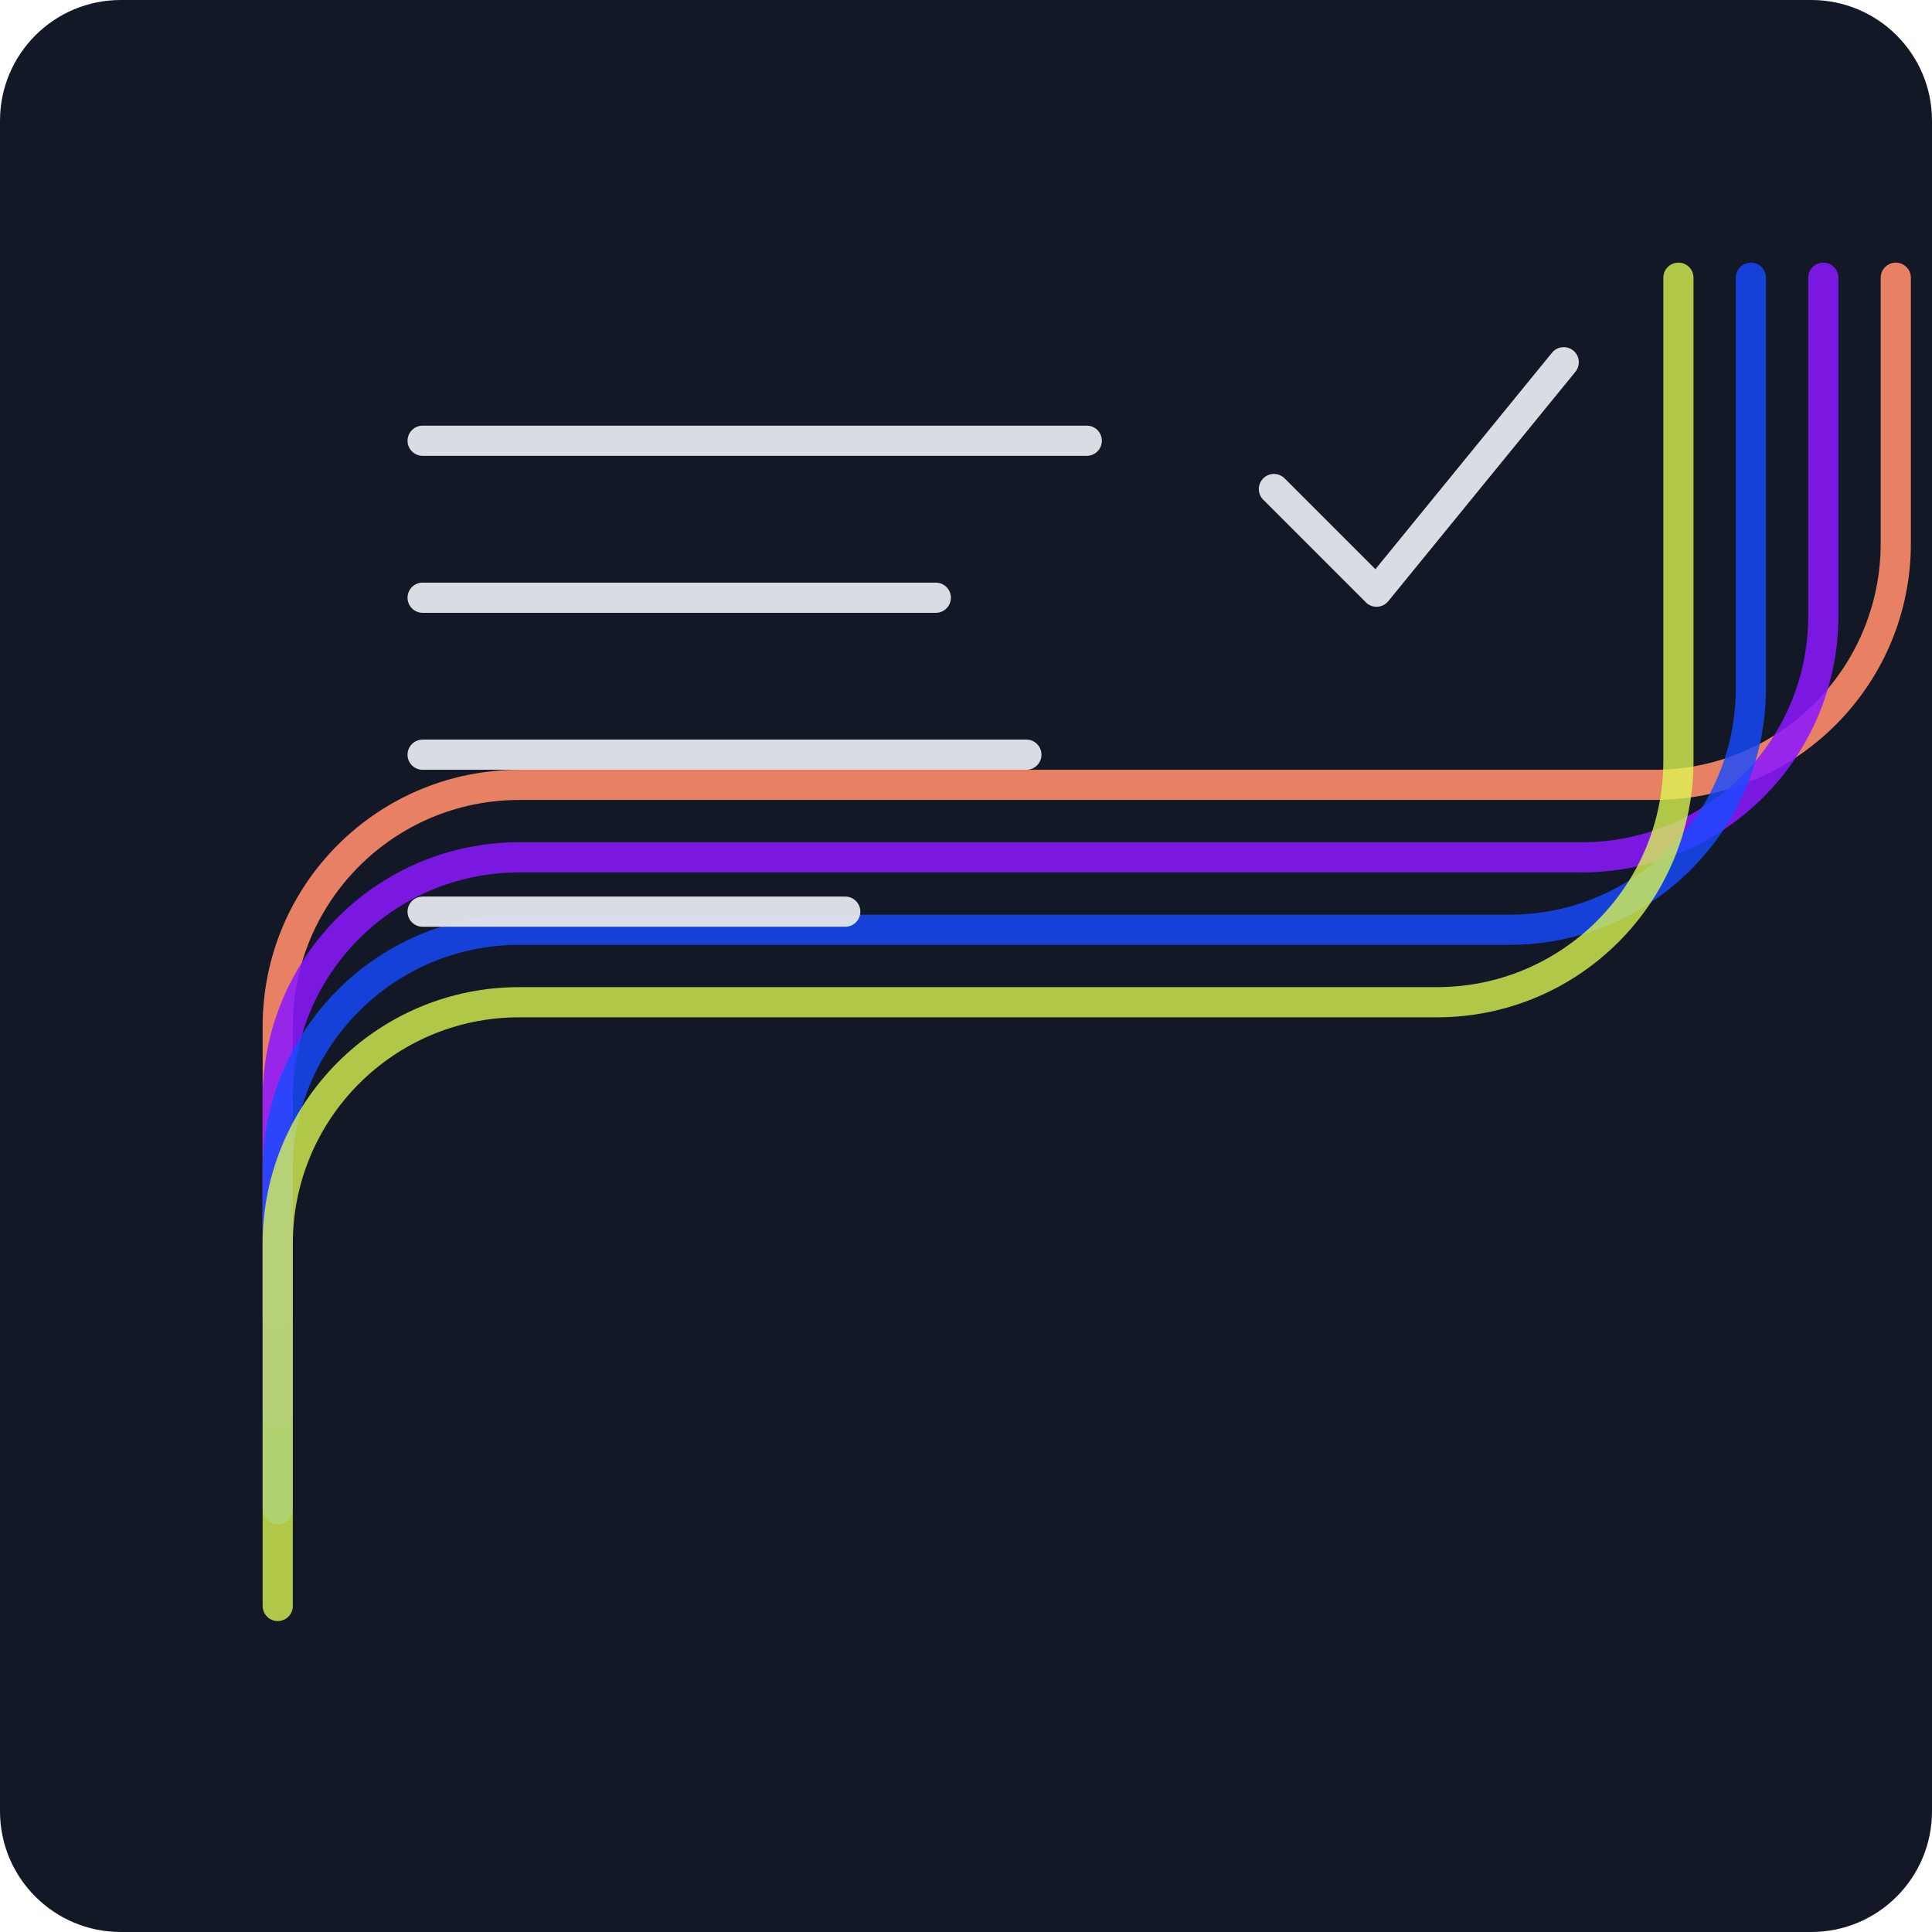
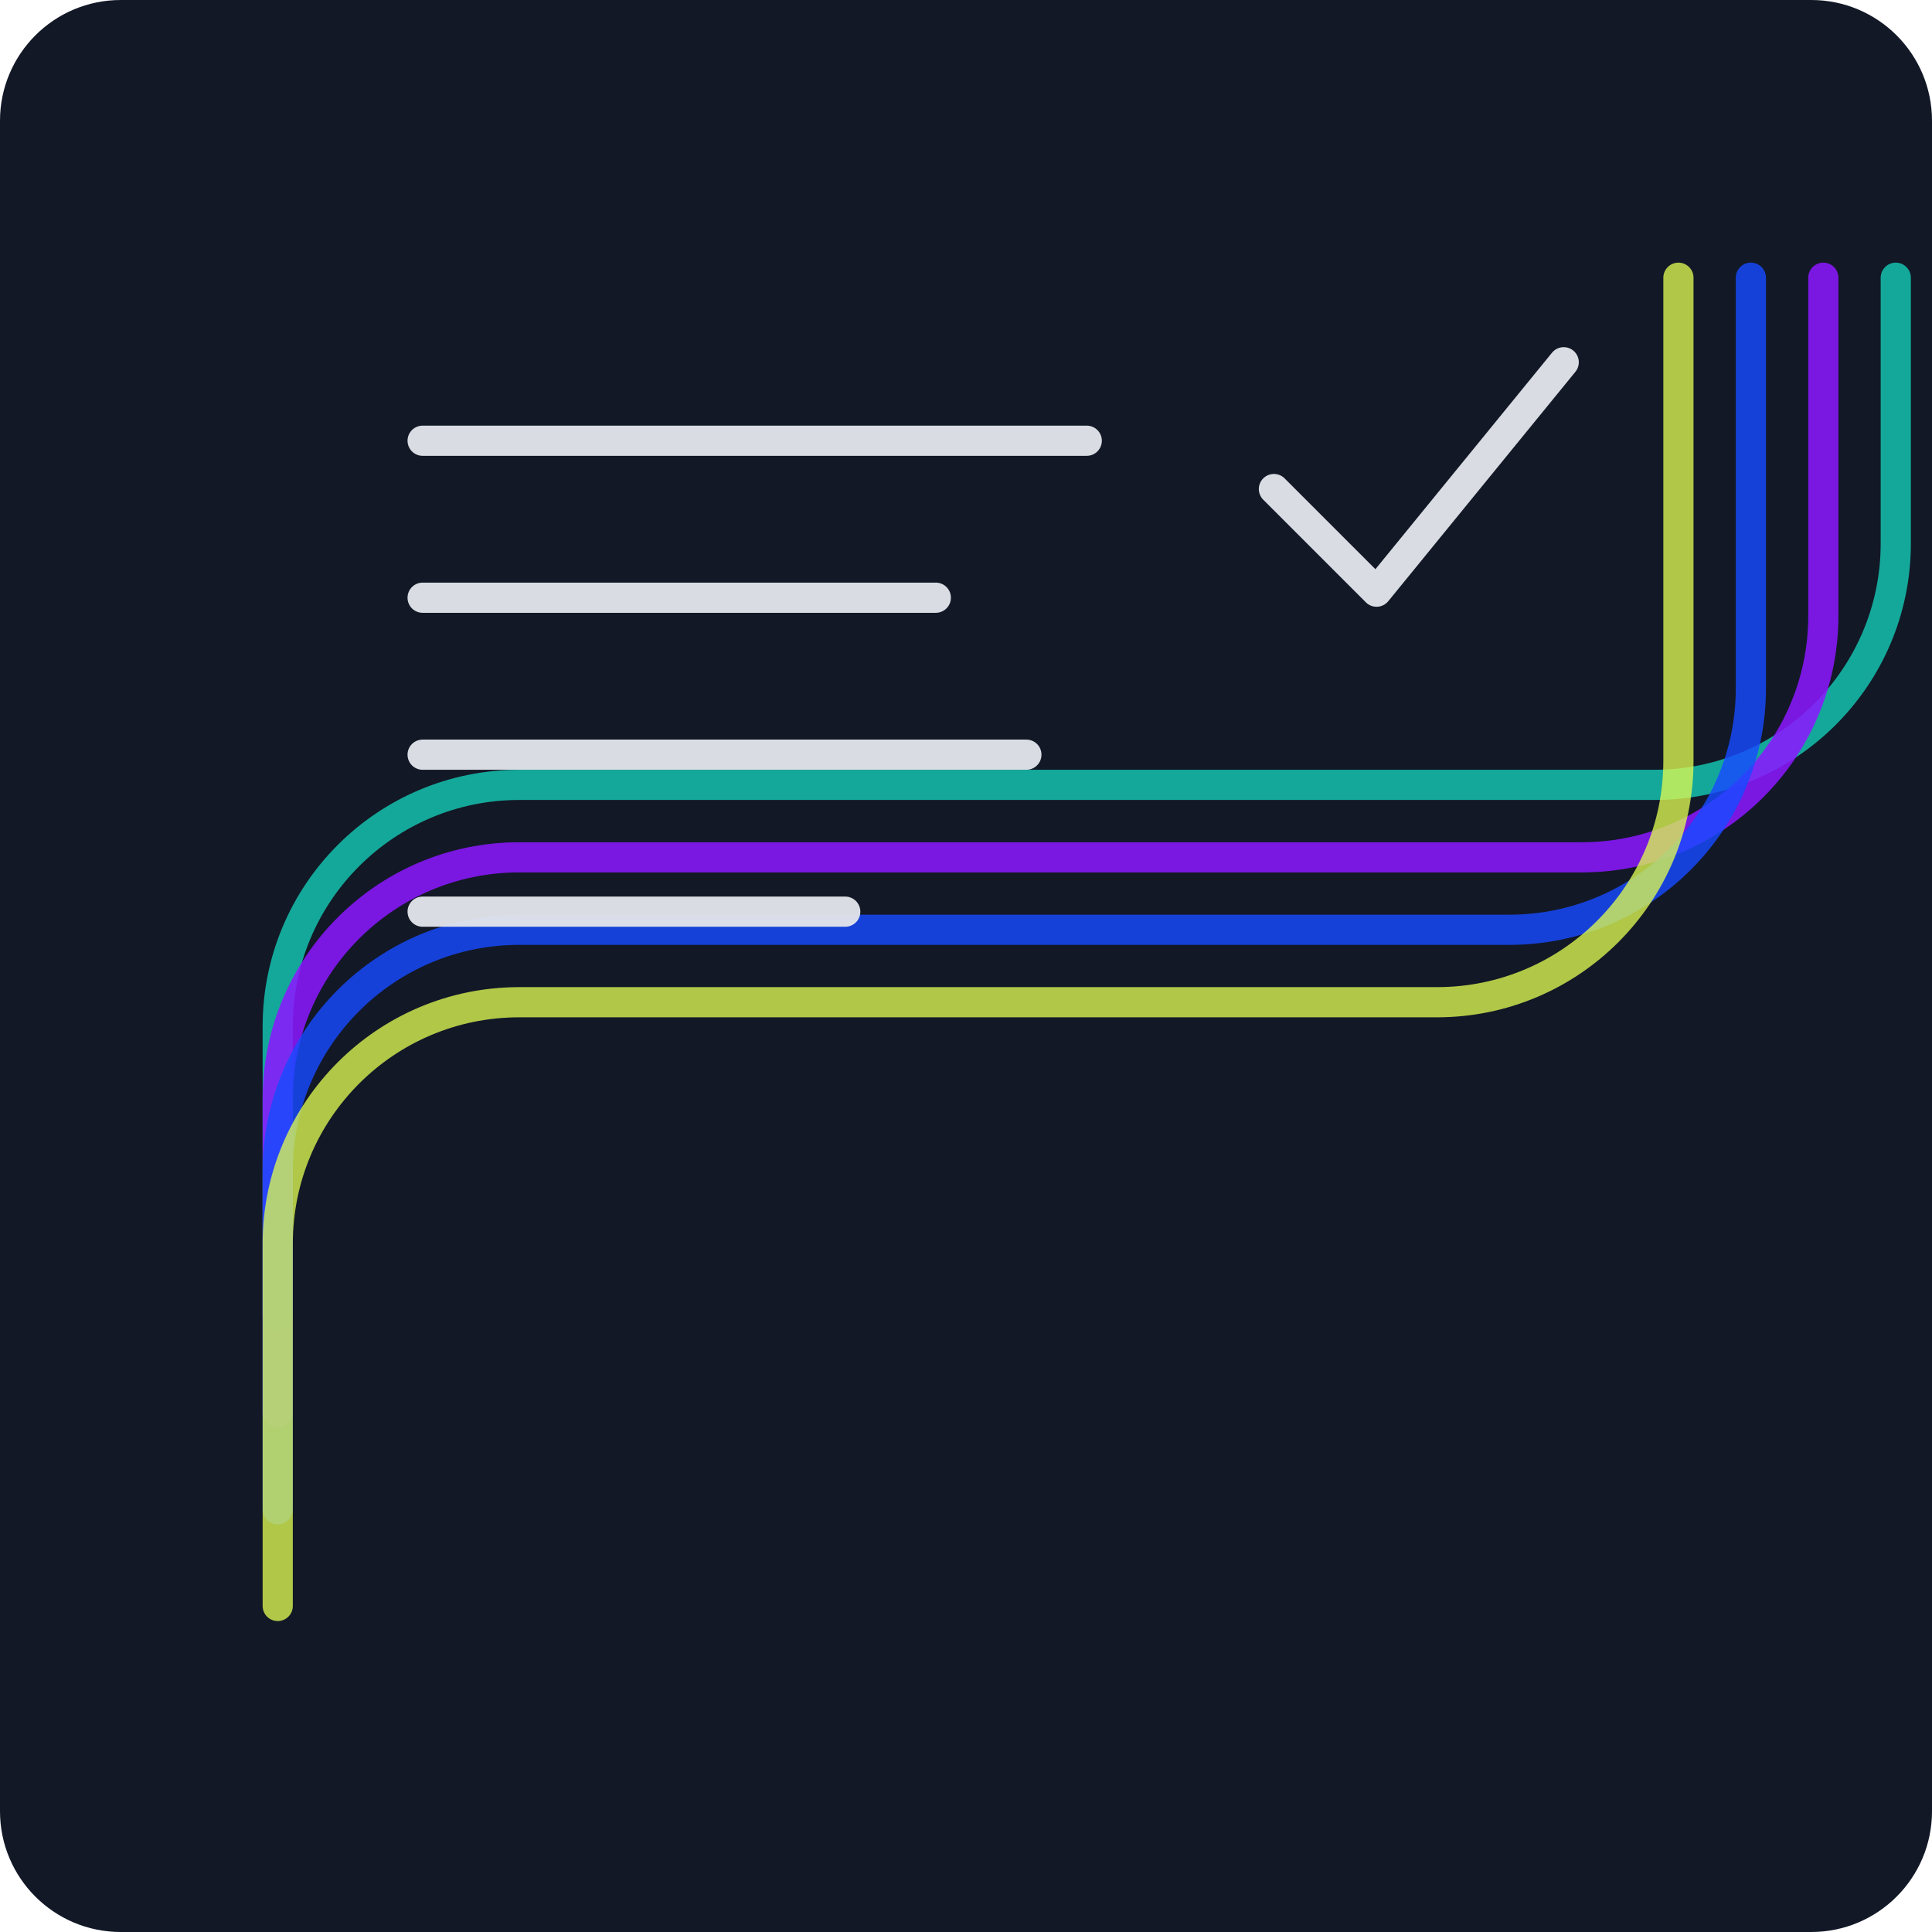
<svg xmlns="http://www.w3.org/2000/svg" viewBox="0 0 640 640" aria-hidden="true" focusable="false">
  <rect width="640" height="640" rx="40" fill="#121826" />
  <g fill="none" stroke-linecap="round" stroke-linejoin="round">
-     <path d="M92 436V340c0-44.2 35.8-80 80-80h376c44.2 0 80-35.8 80-80V92" stroke="#ff8c69" stroke-width="10" opacity=".9" />
+     <path d="M92 436V340c0-44.2 35.8-80 80-80h376c44.2 0 80-35.8 80-80V92" stroke="#14B8A6" stroke-width="10" opacity=".9" />
    <path d="M92 468V364c0-44.2 35.8-80 80-80h352c44.2 0 80-35.8 80-80V92" stroke="#8b17ff" stroke-width="10" opacity=".86" />
    <path d="M92 500V388c0-44.2 35.8-80 80-80h328c44.2 0 80-35.8 80-80V92" stroke="#174aff" stroke-width="10" opacity=".82" />
    <path d="M92 532V412c0-44.2 35.8-80 80-80h304c44.2 0 80-35.8 80-80V92" stroke="#ddf952" stroke-width="10" opacity=".78" />
  </g>
  <g fill="none" stroke="#e3e6eb" stroke-linecap="round" stroke-linejoin="round" stroke-width="10" opacity=".95">
    <path d="M140 146h220" />
    <path d="M140 198h170" />
    <path d="M140 250h200" />
    <path d="M140 302h140" />
    <path d="M422 162l34 34 62-76" />
  </g>
</svg>
